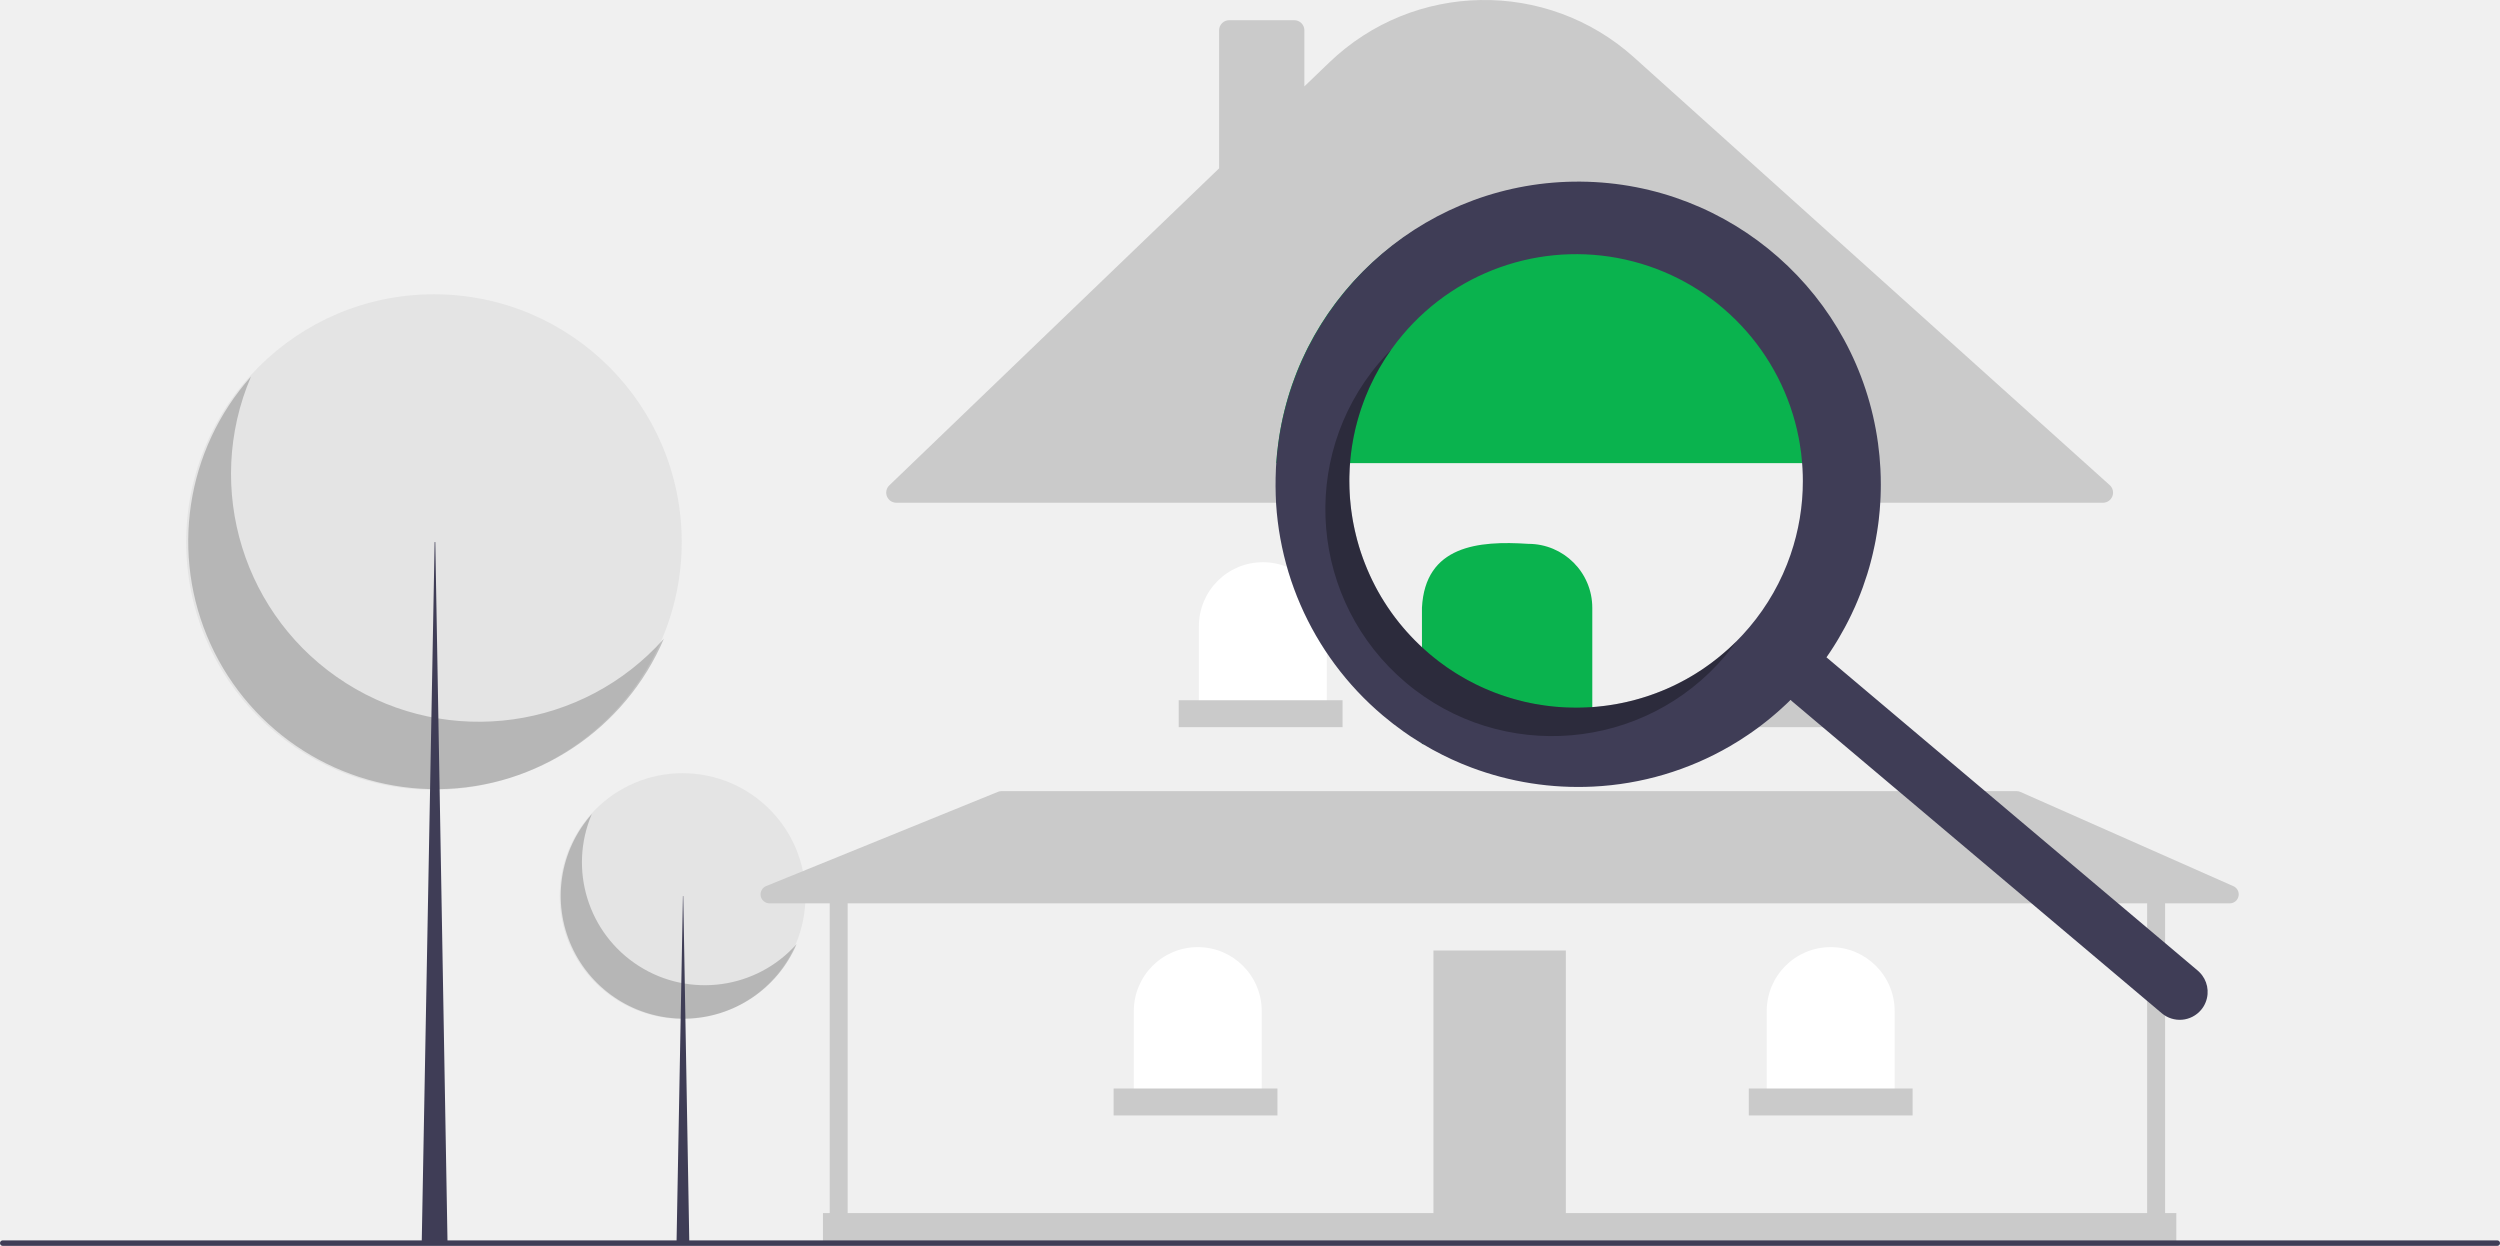
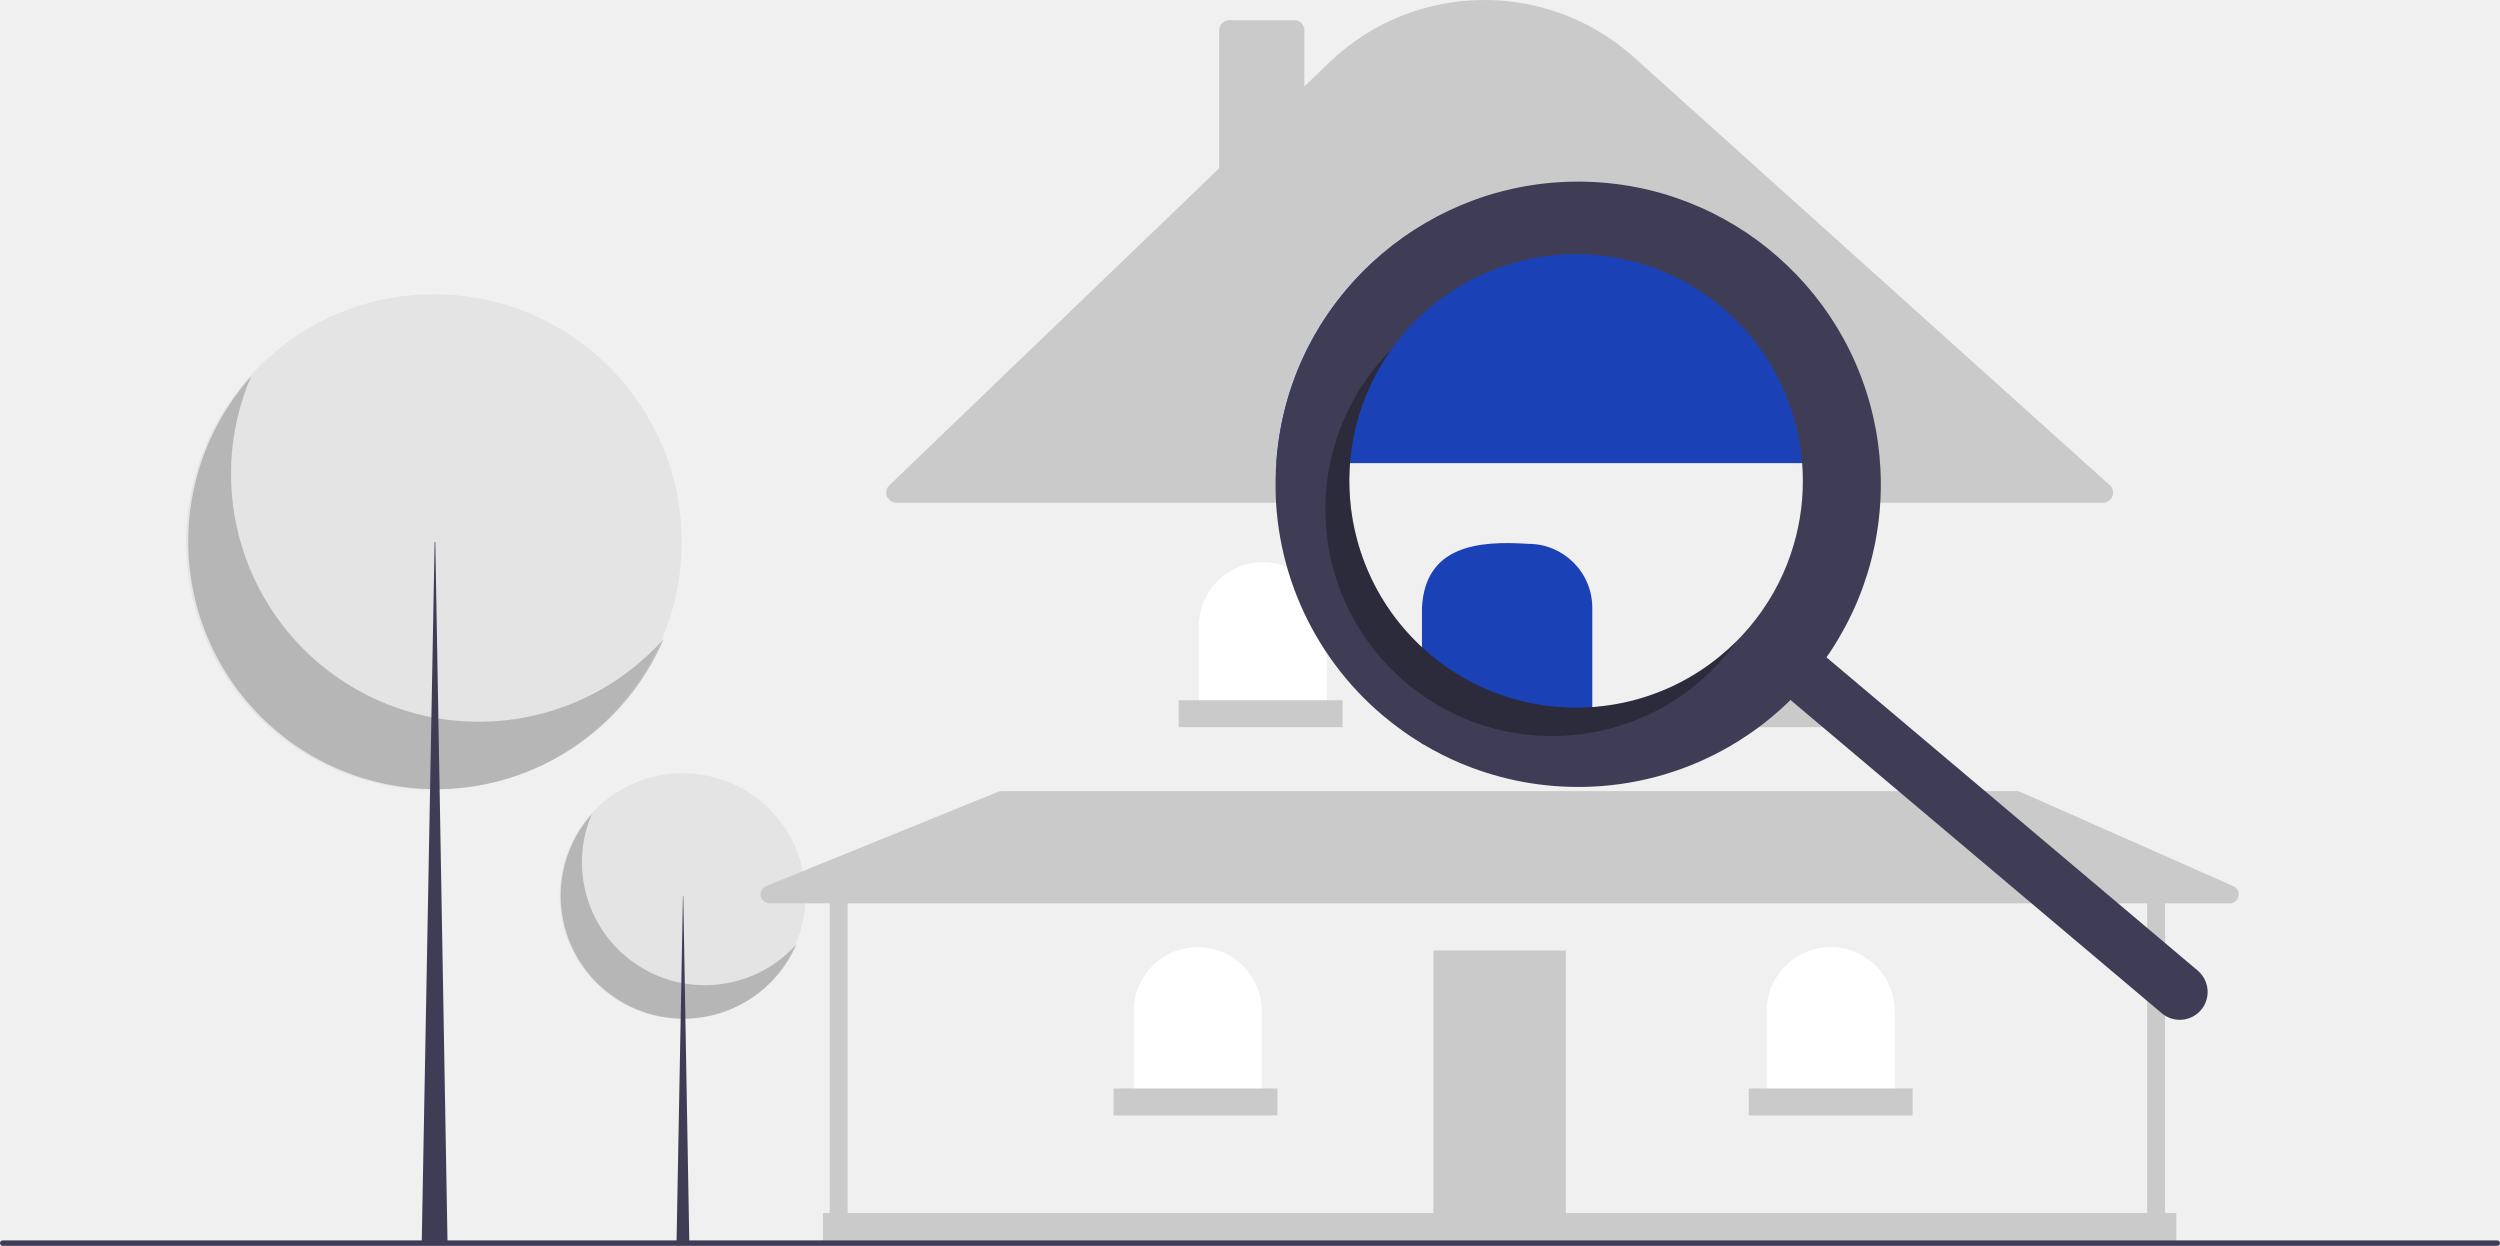
<svg xmlns="http://www.w3.org/2000/svg" data-name="Layer 1" width="909" height="453" viewBox="0 0 909 453">
  <circle cx="248.187" cy="325.819" r="44.682" fill="#e4e4e4" />
  <path d="M360.695,519.474a44.686,44.686,0,0,0,74.454,47.29A44.686,44.686,0,1,1,360.695,519.474Z" transform="translate(-145.5 -223.5)" opacity="0.2" style="isolation:isolate" />
  <polygon points="248.31 325.819 248.432 325.819 250.642 452.5 245.977 452.5 248.31 325.819" fill="#3f3d56" />
  <circle cx="157.782" cy="197.087" r="90.087" fill="#e4e4e4" />
  <path d="M236.764,360.416A90.094,90.094,0,0,0,386.876,455.762,90.095,90.095,0,1,1,236.764,360.416Z" transform="translate(-145.5 -223.5)" opacity="0.2" style="isolation:isolate" />
  <polygon points="158.029 197.087 158.277 197.087 162.732 452.5 153.327 452.5 158.029 197.087" fill="#3f3d56" />
  <rect x="338.809" y="320.3" width="412.922" height="122.408" fill="#f0f0f0" />
  <rect x="521.196" y="345.597" width="48.147" height="97.11" fill="#cacaca" />
  <rect x="362.882" y="175.859" width="364.775" height="112.615" fill="#f0f0f0" />
  <path d="M910.139,406.295H471.401a3.672,3.672,0,0,1-2.545-6.32l119.907-115.256V234.517a3.676,3.676,0,0,1,3.672-3.672h23.665a3.676,3.676,0,0,1,3.672,3.672v20.396l9.057-8.706a81.373,81.373,0,0,1,110.8-1.842L912.594,399.892a3.673,3.673,0,0,1-2.455,6.403Z" transform="translate(-145.5 -223.5)" fill="#cacaca" />
  <path d="M459.176,204.421h0a23.257,23.257,0,0,1,23.257,23.257v31.418a0,0,0,0,1,0,0H435.919a0,0,0,0,1,0,0v-31.418A23.257,23.257,0,0,1,459.176,204.421Z" fill="#fff" />
  <path d="M545.27,204.829h0a23.257,23.257,0,0,1,23.257,23.257v31.418a0,0,0,0,1,0,0H522.012a0,0,0,0,1,0,0v-31.418A23.257,23.257,0,0,1,545.27,204.829Z" fill="#fff" />
  <path d="M631.363,205.237h0a23.257,23.257,0,0,1,23.257,23.257v31.418a0,0,0,0,1,0,0H608.106a0,0,0,0,1,0,0v-31.418A23.257,23.257,0,0,1,631.363,205.237Z" fill="#fff" />
  <path d="M665.637,344.373h0a23.257,23.257,0,0,1,23.257,23.257v31.418a0,0,0,0,1,0,0H642.38a0,0,0,0,1,0,0v-31.418A23.257,23.257,0,0,1,665.637,344.373Z" fill="#fff" />
  <path d="M435.511,344.373h0a23.257,23.257,0,0,1,23.257,23.257v31.418a0,0,0,0,1,0,0H412.254a0,0,0,0,1,0,0v-31.418A23.257,23.257,0,0,1,435.511,344.373Z" fill="#fff" />
  <path d="M957.557,545.711,880.097,511.437a3.264,3.264,0,0,0-1.321-.279H509.618a3.263,3.263,0,0,0-1.229.24l-84.315,34.274a3.264,3.264,0,0,0,1.229,6.288H447.179v112.615h-2.448V676H936.809V664.575h-4.08v-112.615H956.236A3.264,3.264,0,0,0,957.557,545.711Zm-31.356,118.864H453.707v-112.615H926.2Z" transform="translate(-145.5 -223.5)" fill="#cacaca" />
  <rect x="428.575" y="254.608" width="59.572" height="9.793" fill="#cacaca" />
  <rect x="515.892" y="254.608" width="59.572" height="9.793" fill="#cacaca" />
  <rect x="603.209" y="254.608" width="59.572" height="9.793" fill="#cacaca" />
  <rect x="635.851" y="395.784" width="59.572" height="9.793" fill="#cacaca" />
  <rect x="404.909" y="395.784" width="59.572" height="9.793" fill="#cacaca" />
  <path d="M1053.5,676.5h-907a1,1,0,0,1,0-2h907a1,1,0,0,1,0,2Z" transform="translate(-145.5 -223.5)" fill="#3f3d56" />
  <path d="M825.366,397.68c0,.64-.01,1.29-.02,1.93-.01.77-.03,1.53-.06,2.3-.03.67-.06,1.33-.1,1.99-.12,2.21-.31,4.41-.57,6.62-.06.56-.13,1.11-.21,1.67-.06.43-.12.87-.19,1.31-.07.49-.14.98-.22,1.47q-.24,1.56-.54,3.12c-.1.52-.2,1.04-.31,1.56-.21,1.03-.44,2.07-.68,3.1-.02.08-.04.17-.06.25-.12.51-.24,1.01-.37,1.52-.04.15-.07.29-.12.44-.09.38-.19.76-.29,1.14-.14.53-.28,1.05-.43,1.58-.24.82-.48,1.63-.73,2.45a2.581,2.581,0,0,0-.08.26c-.48,1.55-.99,3.08-1.55,4.6-.29.8-.6,1.61-.91,2.41-.31.8-.63,1.6-.96,2.39-.32.77-.65,1.54-.98,2.3-.08.18-.16.36-.25.54-.35.79-.71,1.56-1.08,2.33-.01.01-.01.03-.02.04-.29.62-.6,1.24-.91,1.85a.075.075,0,0,1-.02.05c-.3.6-.61,1.2-.93,1.79l-.51.97-.06.11c-.64,1.19-1.3,2.37-2,3.54-.15.26-.3.52-.45.77-.15.26-.31.52-.47.77q-.15.27-.33.54c-.21.34-.42.69-.64,1.03-.04.07-.09.14-.13.21-.38.59-.76,1.17-1.14,1.76-.47.71-.95,1.41-1.44,2.11l-10.86,17.38-.47-.39-.13-.12h-.01l-.43-.36-1.18-1c-.36.35-.71.7-1.07,1.04-.14.14-.29.27-.43.41-.11.1-.21.2-.32.3a104.718,104.718,0,0,1-69.98,29.75h-.03a114.298,114.298,0,0,1-57.03-13.46c-.39-.2-.77-.4-1.15-.63-2.28-1.24-4.51-2.55-6.7-3.95-.01-.01-.02-.01-.03-.02q-3.81-2.7-7.44-5.76a109.927,109.927,0,0,1-38.93-89.79c.03-.67.07-1.33.12-2q.24-3.63.74-7.23c.09-.67.19-1.34.29-2h213.78q.63,4.59.87,9.23C825.316,393.83,825.366,395.75,825.366,397.68Z" transform="translate(-145.5 -223.5)" fill="#f0f0f0" />
-   <path d="M824.346,382.67a108.092,108.092,0,0,0-213.78,0c-.1.66-.2,1.33-.29,2q-.495,3.6-.74,7.23H825.217Q824.976,387.265,824.346,382.67Z" transform="translate(-145.5 -223.5)" fill="#0ab34e" />
-   <path d="M724.459,494.047H662.521V444.5c1.143-22.643,20.496-24.471,38.68-23.256a23.256,23.256,0,0,1,23.257,23.256Z" transform="translate(-145.5 -223.5)" fill="#0ab34e" />
+   <path d="M824.346,382.67a108.092,108.092,0,0,0-213.78,0c-.1.66-.2,1.33-.29,2q-.495,3.6-.74,7.23H825.217Q824.976,387.265,824.346,382.67Z" transform="translate(-145.5 -223.5)" fill="#1a41b6" />
+   <path d="M724.459,494.047H662.521V444.5c1.143-22.643,20.496-24.471,38.68-23.256a23.256,23.256,0,0,1,23.257,23.256Z" transform="translate(-145.5 -223.5)" fill="#1a41b6" />
  <path d="M662.516,458.82V458.83c0,.01.01.01.02.01ZM637.606,382.67c-.04.25-.09.5-.13.75.04-.25.09-.5.14-.75Zm-1.24,9.23c-.03.38-.06.76-.08,1.14q.03-.57.09-1.14a1.475,1.475,0,0,1,.01-.21C636.376,391.76,636.376,391.83,636.366,391.9Zm26.15,66.93c0,.01.01.01.02.01l-.02-.02Zm-24.91-76.16c-.04.25-.09.5-.13.75.04-.25.09-.5.14-.75Zm-1.32,10.37q.03-.57.09-1.14a1.475,1.475,0,0,1,.01-.21c-.01.07-.01.14-.02.21C636.336,392.28,636.306,392.66,636.286,393.04ZM945.226,577a6.772,6.772,0,0,0-.62-.58l-.01-.01-49.52-41.79-1.28-1.08-4.87-4.11-1.22-1.03L880.766,522.54l-1.9-1.6L874.937,517.62l-2.01-1.7-18.96-15.99L843.096,490.76l-1.46-1.23-32.03-27.03c.49-.7.97-1.4,1.44-2.11.38-.59.76-1.17,1.14-1.76.04-.07.09-.14.13-.21.22-.34.43-.69.64-1.03q.18-.27.33-.54c.16-.25.32-.51.47-.77.15-.25.3-.51.45-.77.7-1.17,1.36-2.35,2-3.54l.06-.11.51-.97c.32-.59.63-1.19.93-1.79a.075.075,0,0,0,.02-.05c.31-.61.62-1.23.91-1.85.01-.01.01-.03.02-.04.37-.77.73-1.54,1.08-2.33.09-.18.17-.36.25-.54.33-.76.66-1.53.98-2.3.33-.79.65-1.59.96-2.39.31-.8.62-1.61.91-2.41q.825-2.295,1.55-4.6a2.581,2.581,0,0,1,.08-.26c.25-.82.49-1.63.73-2.45.15-.53.29-1.05.43-1.58.1-.38.2-.76.29-1.14.05-.15.08-.29.12-.44.13-.51.25-1.01.37-1.52.02-.08.04-.17.06-.25.24-1.03.47-2.07.68-3.1.11-.52.21-1.04.31-1.56.19-1.04.38-2.08.54-3.12.08-.49.15-.98.22-1.47.07-.44.13-.88.19-1.31.08-.56.15-1.11.21-1.67.26-2.21.45-4.41.57-6.62.04-.66.07-1.32.1-1.99.03-.77.05-1.53.06-2.3.01-.64.02-1.29.02-1.93,0-1.93-.05-3.85-.15-5.78q-.24-4.635-.87-9.23a110.052,110.052,0,0,0-217.78-2c-.1.66-.2,1.33-.29,2q-.495,3.6-.74,7.23c-.05.67-.09,1.33-.12,2a109.927,109.927,0,0,0,38.93,89.79q3.63,3.06,7.44,5.76c.01.01.02.01.03.02.85.6,1.7,1.19,2.56,1.77,1.37.9,2.75,1.78,4.14,2.62.11.06.22.13.33.19,1.2.72,2.41,1.41,3.62,2.08h.01a108.153,108.153,0,0,0,13.99,6.44,110.384,110.384,0,0,0,44.23,6.94h.03a109.761,109.761,0,0,0,49.91-14.77c2.21-1.28,4.39-2.65,6.52-4.11.53-.36,1.07-.73,1.59-1.1.64-.45,1.28-.92,1.92-1.39.01,0,.01-.01.02-.01a1.43,1.43,0,0,1,.15-.11c.43-.33.87-.66,1.29-.98.11-.08.22-.16.33-.25a.481.481,0,0,0,.08-.07c.25-.18.49-.38.74-.57.25-.19.49-.39.74-.59a.939.939,0,0,0,.12-.09c.28-.23.56-.45.84-.68.29-.23.57-.47.84-.7.28-.23.55-.46.83-.7.24-.2.49-.41.73-.63.08-.06.15-.13.23-.2a.713.713,0,0,1,.1-.08c.33-.28.65-.57.97-.86.08-.07.15-.14.23-.21.49-.44.98-.88,1.46-1.34.11-.1.23-.21.34-.31.11-.1.21-.2.32-.3.14-.14.29-.27.43-.41.36-.34.71-.69,1.07-1.04l1.18,1,.43.36h.01l.13.12.47.39,6.98,5.9.15.13.12.09.79.67,1.58,1.34,1.58,1.33.23.19,7.35,6.2,1.02.86,7.09,5.98,36.7,30.97,1.28,1.08,50.23,42.38,12.88,10.87,4.79,4.04a10.133,10.133,0,0,0,14.29-1.2,9.842,9.842,0,0,0,1.69-2.84A10.091,10.091,0,0,0,945.226,577ZM655.556,345.19a82.447,82.447,0,0,1,143.95,37.48c.13.67.25,1.33.36,2,.41,2.39.71,4.81.89,7.23.05.67.1,1.33.13,2,.09,1.5.13,3.01.13,4.51a82.078,82.078,0,0,1-4.46,26.74v.01a82.007,82.007,0,0,1-14.97,26.38c-.14.16-.28.33-.43.49-1.32,1.56-2.71,3.06-4.14,4.49-.01.01-.02.03-.03.04-.49.49-.99.99-1.49,1.45-1.02.99-2.06,1.93-3.12,2.83q-2.385,2.085-4.89,3.91c-.56.41-1.12.81-1.69,1.21-.56.4-1.13.78-1.7,1.16-1.14.76-2.3,1.49-3.47,2.18-.58.35-1.18.69-1.77,1.02-.59.34-1.19.66-1.79.97-.6.32-1.2.63-1.81.93-1.21.61-2.43,1.18-3.67,1.71q-.93.42-1.86.78c-.39.16-.77.32-1.16.46a3.761,3.761,0,0,1-.47.18q-.315.135-.63.24a1.816,1.816,0,0,1-.21.08c-.43.17-.85.32-1.29.47-.63.23-1.26.44-1.9.64-.64.21-1.27.41-1.91.59-.64.2-1.29.38-1.93.55-.65.18-1.29.35-1.94.5-.69.18-1.38.34-2.08.49-.61.14-1.21.26-1.82.37-.57.12-1.15.22-1.72.32-.8.14-1.6.27-2.41.38-.44.07-.87.13-1.31.17-.19.03-.37.05-.55.07-.56.08-1.12.14-1.67.19-.15.01-.29.03-.43.04-.61.06-1.23.11-1.84.16-1.31.09-2.61.15-3.92.18-.66.01-1.33.02-1.99.02s-1.32-.01-1.98-.03c0,0,0,.01-.01,0-.01.01-.01.01-.02,0a.014.014,0,0,1-.02,0,.17.17,0,0,1-.1,0c-.47,0-.94-.02-1.4-.05-.34-.01-.69-.02-1.04-.05q-.705-.03-1.41-.09c-.15,0-.3-.02-.45-.03a1.486,1.486,0,0,1-.21-.02c-.48-.04-.97-.08-1.45-.13-.24-.02-.49-.04-.73-.07-.73-.08-1.46-.17-2.18-.27-.82-.1-1.64-.22-2.45-.37-.38-.05-.75-.12-1.12-.19q-.735-.12-1.47-.27c-.51-.1-1.02-.2-1.53-.32-.41-.09-.83-.18-1.24-.28-.2-.04-.4-.09-.59-.14-1.05-.25-2.09-.52-3.12-.82-.65-.18-1.3-.37-1.94-.57-.88-.27-1.75-.56-2.62-.87-.34-.11-.67-.23-1.01-.36-.34-.11-.67-.24-1.01-.37-.31-.11-.62-.23-.92-.35-.5-.19-.99-.39-1.48-.59-1.01-.41-2-.84-2.99-1.3-.56-.27-1.12-.53-1.67-.8q-3.255-1.575-6.41-3.5c-.52-.31-1.04-.64-1.56-.97-.65-.4-1.28-.82-1.91-1.24-.35-.24-.69-.47-1.03-.71-.63-.44-1.25-.89-1.86-1.34-.32-.23-.64-.47-.95-.71-1.11-.84-2.2-1.72-3.27-2.62-.51-.43-1.02-.87-1.52-1.32-.21-.18-.42-.37-.63-.56-.24-.22-.48-.43-.71-.66l-.02-.02c-.35-.31-.7-.64-1.04-.97-.53-.5-1.05-1.01-1.55-1.53-.52-.51-1.02-1.04-1.51-1.56-.5-.52-.98-1.05-1.45-1.59q-.72-.795-1.41-1.62c-.45-.52-.89-1.06-1.31-1.59q-1.53-1.89-2.92-3.85c-.43-.6-.84-1.2-1.24-1.81-.43-.62-.84-1.25-1.23-1.88-.41-.63-.8-1.27-1.18-1.92a.209.209,0,0,0-.04-.06c-.75-1.27-1.47-2.55-2.14-3.85q-1.035-1.98-1.95-4c-.31-.67-.61-1.35-.89-2.03-.58-1.37-1.12-2.74-1.62-4.13-.25-.67-.48-1.34-.71-2.02a.495.495,0,0,0-.04-.13c-.46-1.38-.88-2.77-1.25-4.17-.01-.02-.01-.04-.02-.06-.19-.69-.37-1.38-.53-2.08-.16-.61-.3-1.22-.43-1.84-.15-.69-.3-1.38-.43-2.08-.07-.36-.14-.72-.2-1.08-.06-.3-.11-.61-.16-.91-.05-.3-.1-.61-.15-.92q-.15-.915-.27-1.83c-.1-.72-.18-1.44-.26-2.17-.09-.87-.17-1.74-.24-2.62-.05-.59-.08-1.19-.11-1.79-.03-.55-.06-1.1-.07-1.65a.139.139,0,0,1,0-.09.014.014,0,0,1,0-.02c-.01-.01-.01-.01,0-.02a.014.014,0,0,1,0-.02c-.01-.22-.02-.44-.02-.66q-.03-.975-.03-1.95c0-.59.01-1.17.02-1.76q.03-1.23.09-2.46c0-.18.02-.35.03-.53.01-.18.02-.35.03-.53q.03-.57.09-1.14a1.475,1.475,0,0,1,.01-.21c.03-.43.07-.86.11-1.29.08-.86.18-1.73.29-2.59.06-.43.11-.86.18-1.29.04-.3.09-.61.14-.92q.06-.465.15-.93c.07-.41.14-.83.22-1.25.04-.25.09-.5.14-.75q.285-1.5.63-3c.23-1.01.49-2.01.77-3.01.27-1.01.57-2.02.89-3.03.15-.51.31-1.01.49-1.51.33-1.01.68-2.01,1.07-3,.18-.49.37-.99.58-1.48.4-.99.82-1.98,1.25-2.95.22-.49.44-.98.68-1.47.45-.97.92-1.94,1.43-2.89.49-.97,1.02-1.92,1.56-2.86s1.1-1.88,1.69-2.81c.27-.46.57-.93.88-1.38.6-.92,1.23-1.84,1.87-2.74C652.697,348.72,654.086,346.93,655.556,345.19ZM636.366,391.9c-.03.38-.06.76-.08,1.14q.03-.57.09-1.14a1.475,1.475,0,0,1,.01-.21C636.376,391.76,636.376,391.83,636.366,391.9Zm1.24-9.23c-.04.25-.09.5-.13.75.04-.25.09-.5.14-.75Zm24.91,76.15V458.83c0,.01.01.01.02.01Z" transform="translate(-145.5 -223.5)" fill="#3f3d56" />
  <path d="M665.398,461.379a82.455,82.455,0,0,1-13.991-110.84q-2.365,2.381-4.572,4.988A82.45,82.45,0,1,0,772.864,461.87q2.202-2.61,4.148-5.346A82.455,82.455,0,0,1,665.398,461.379Z" transform="translate(-145.5 -223.5)" opacity="0.3" style="isolation:isolate" />
</svg>
